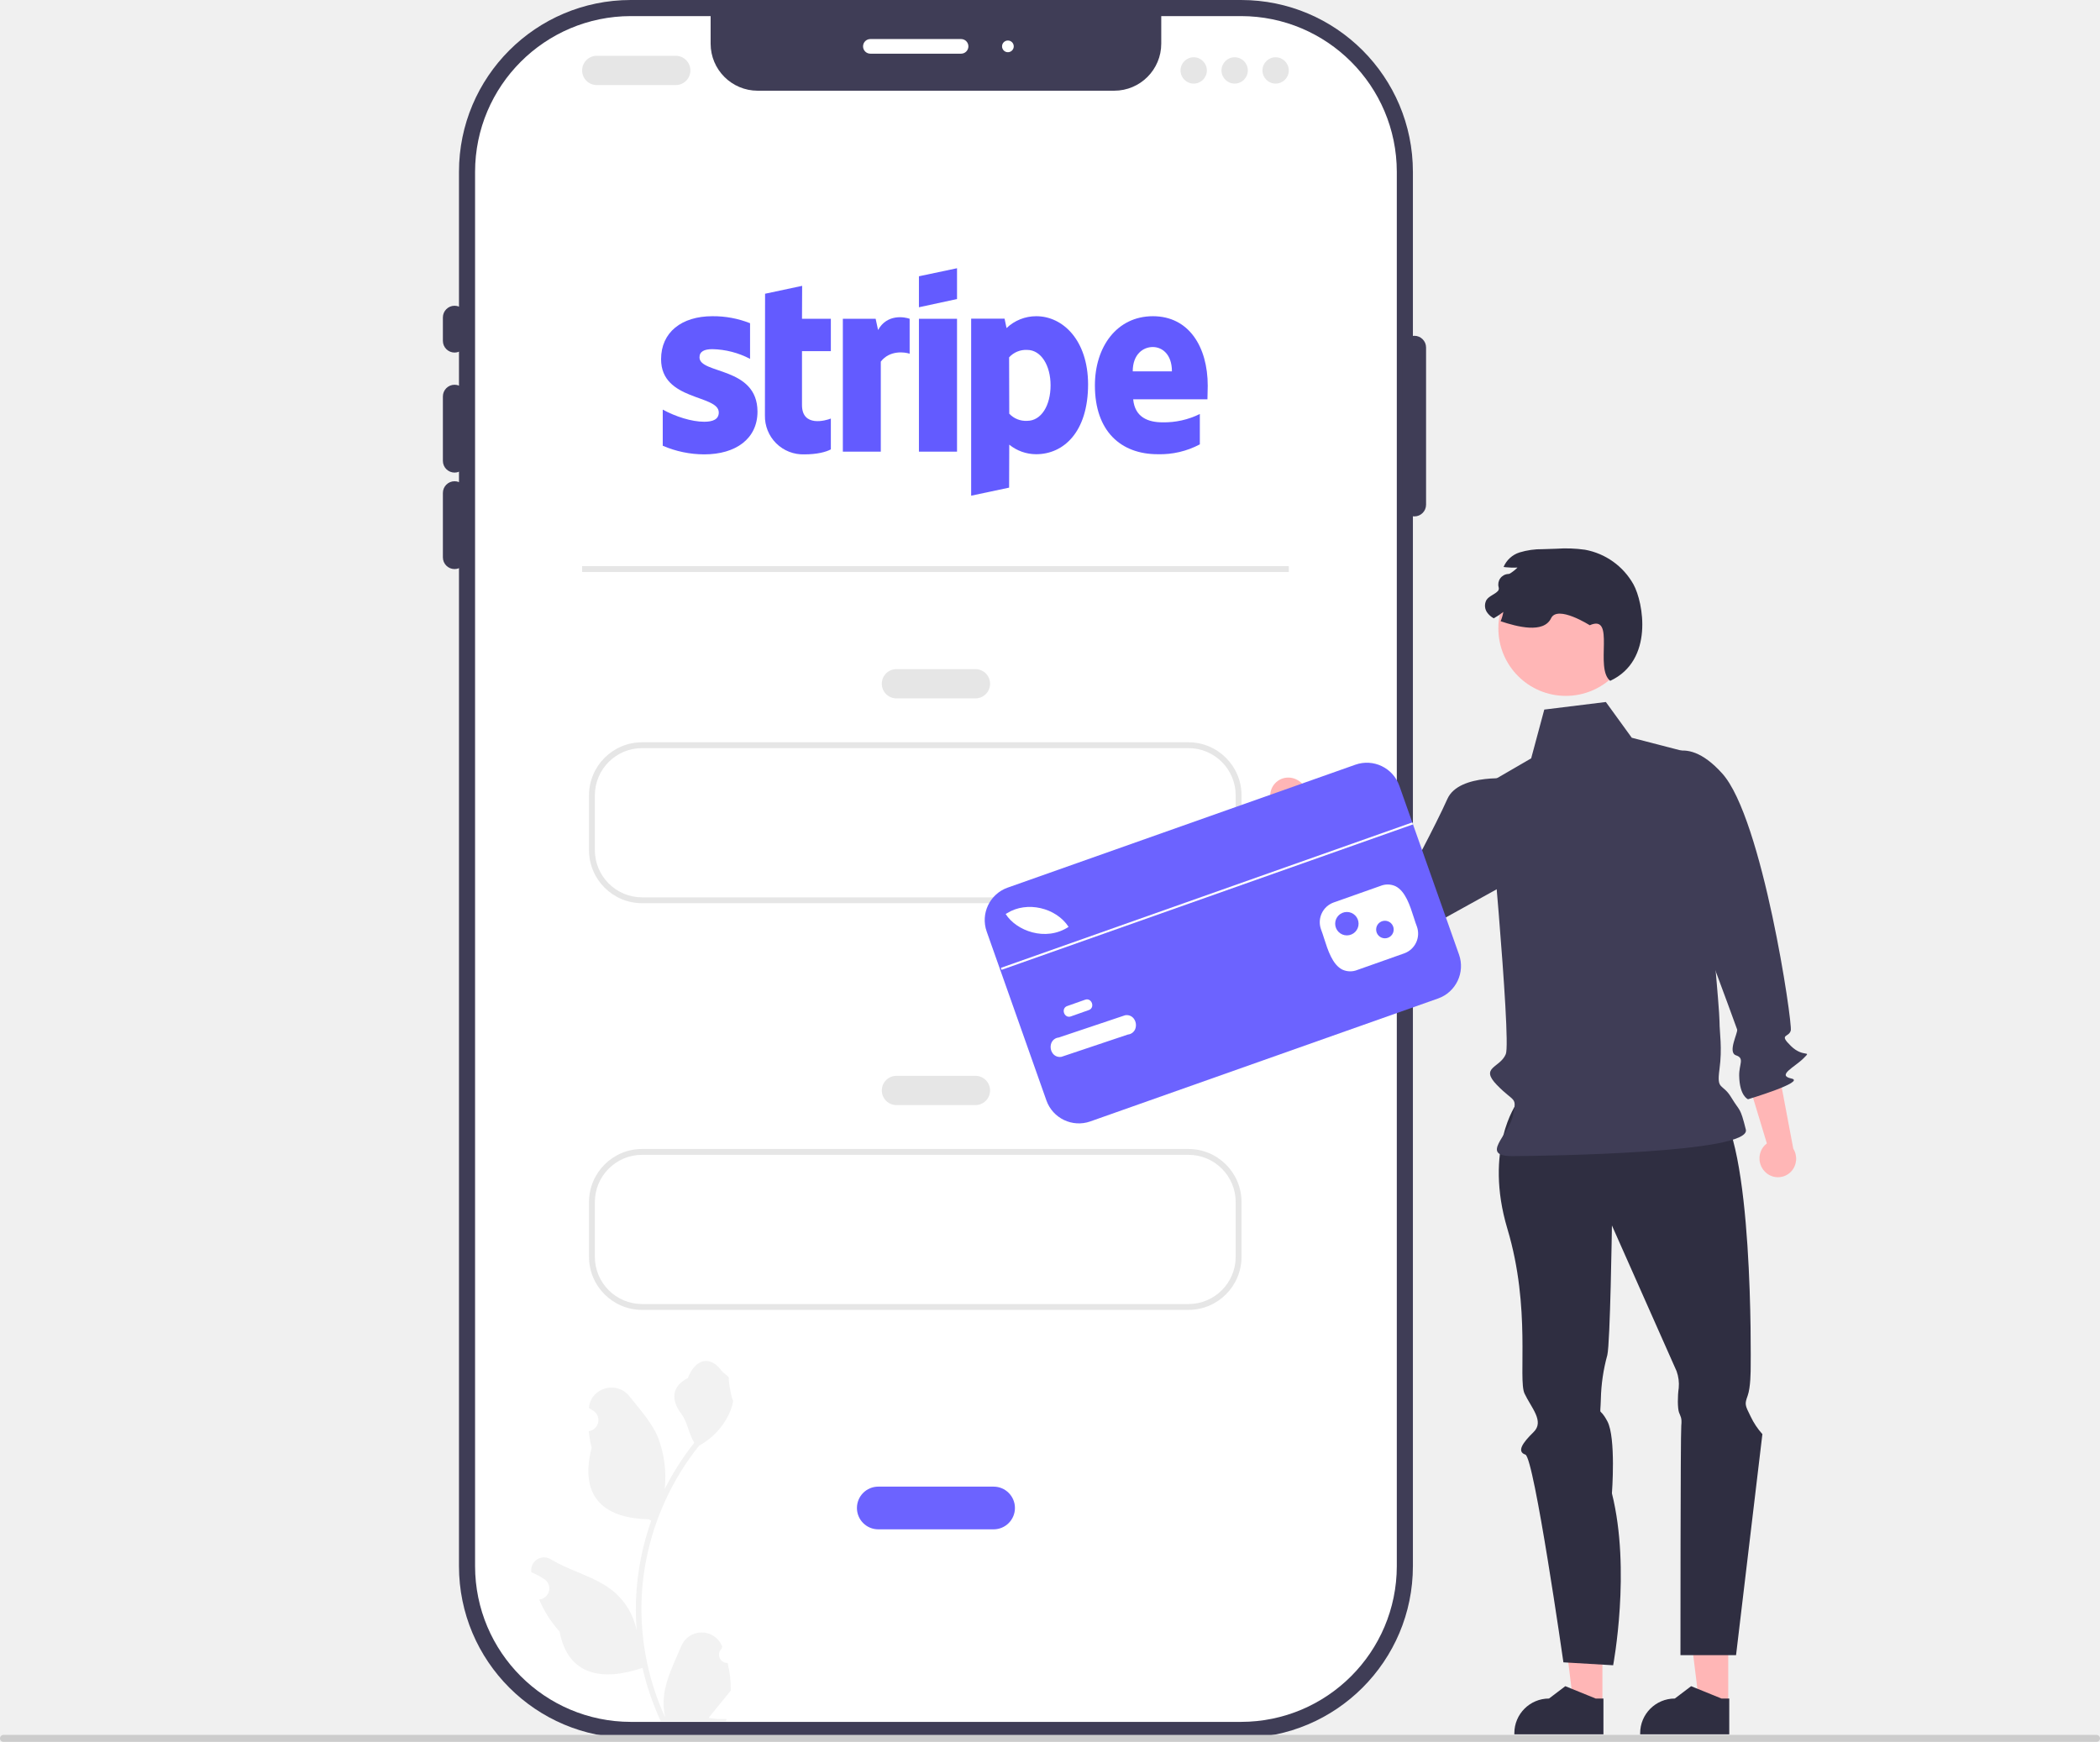
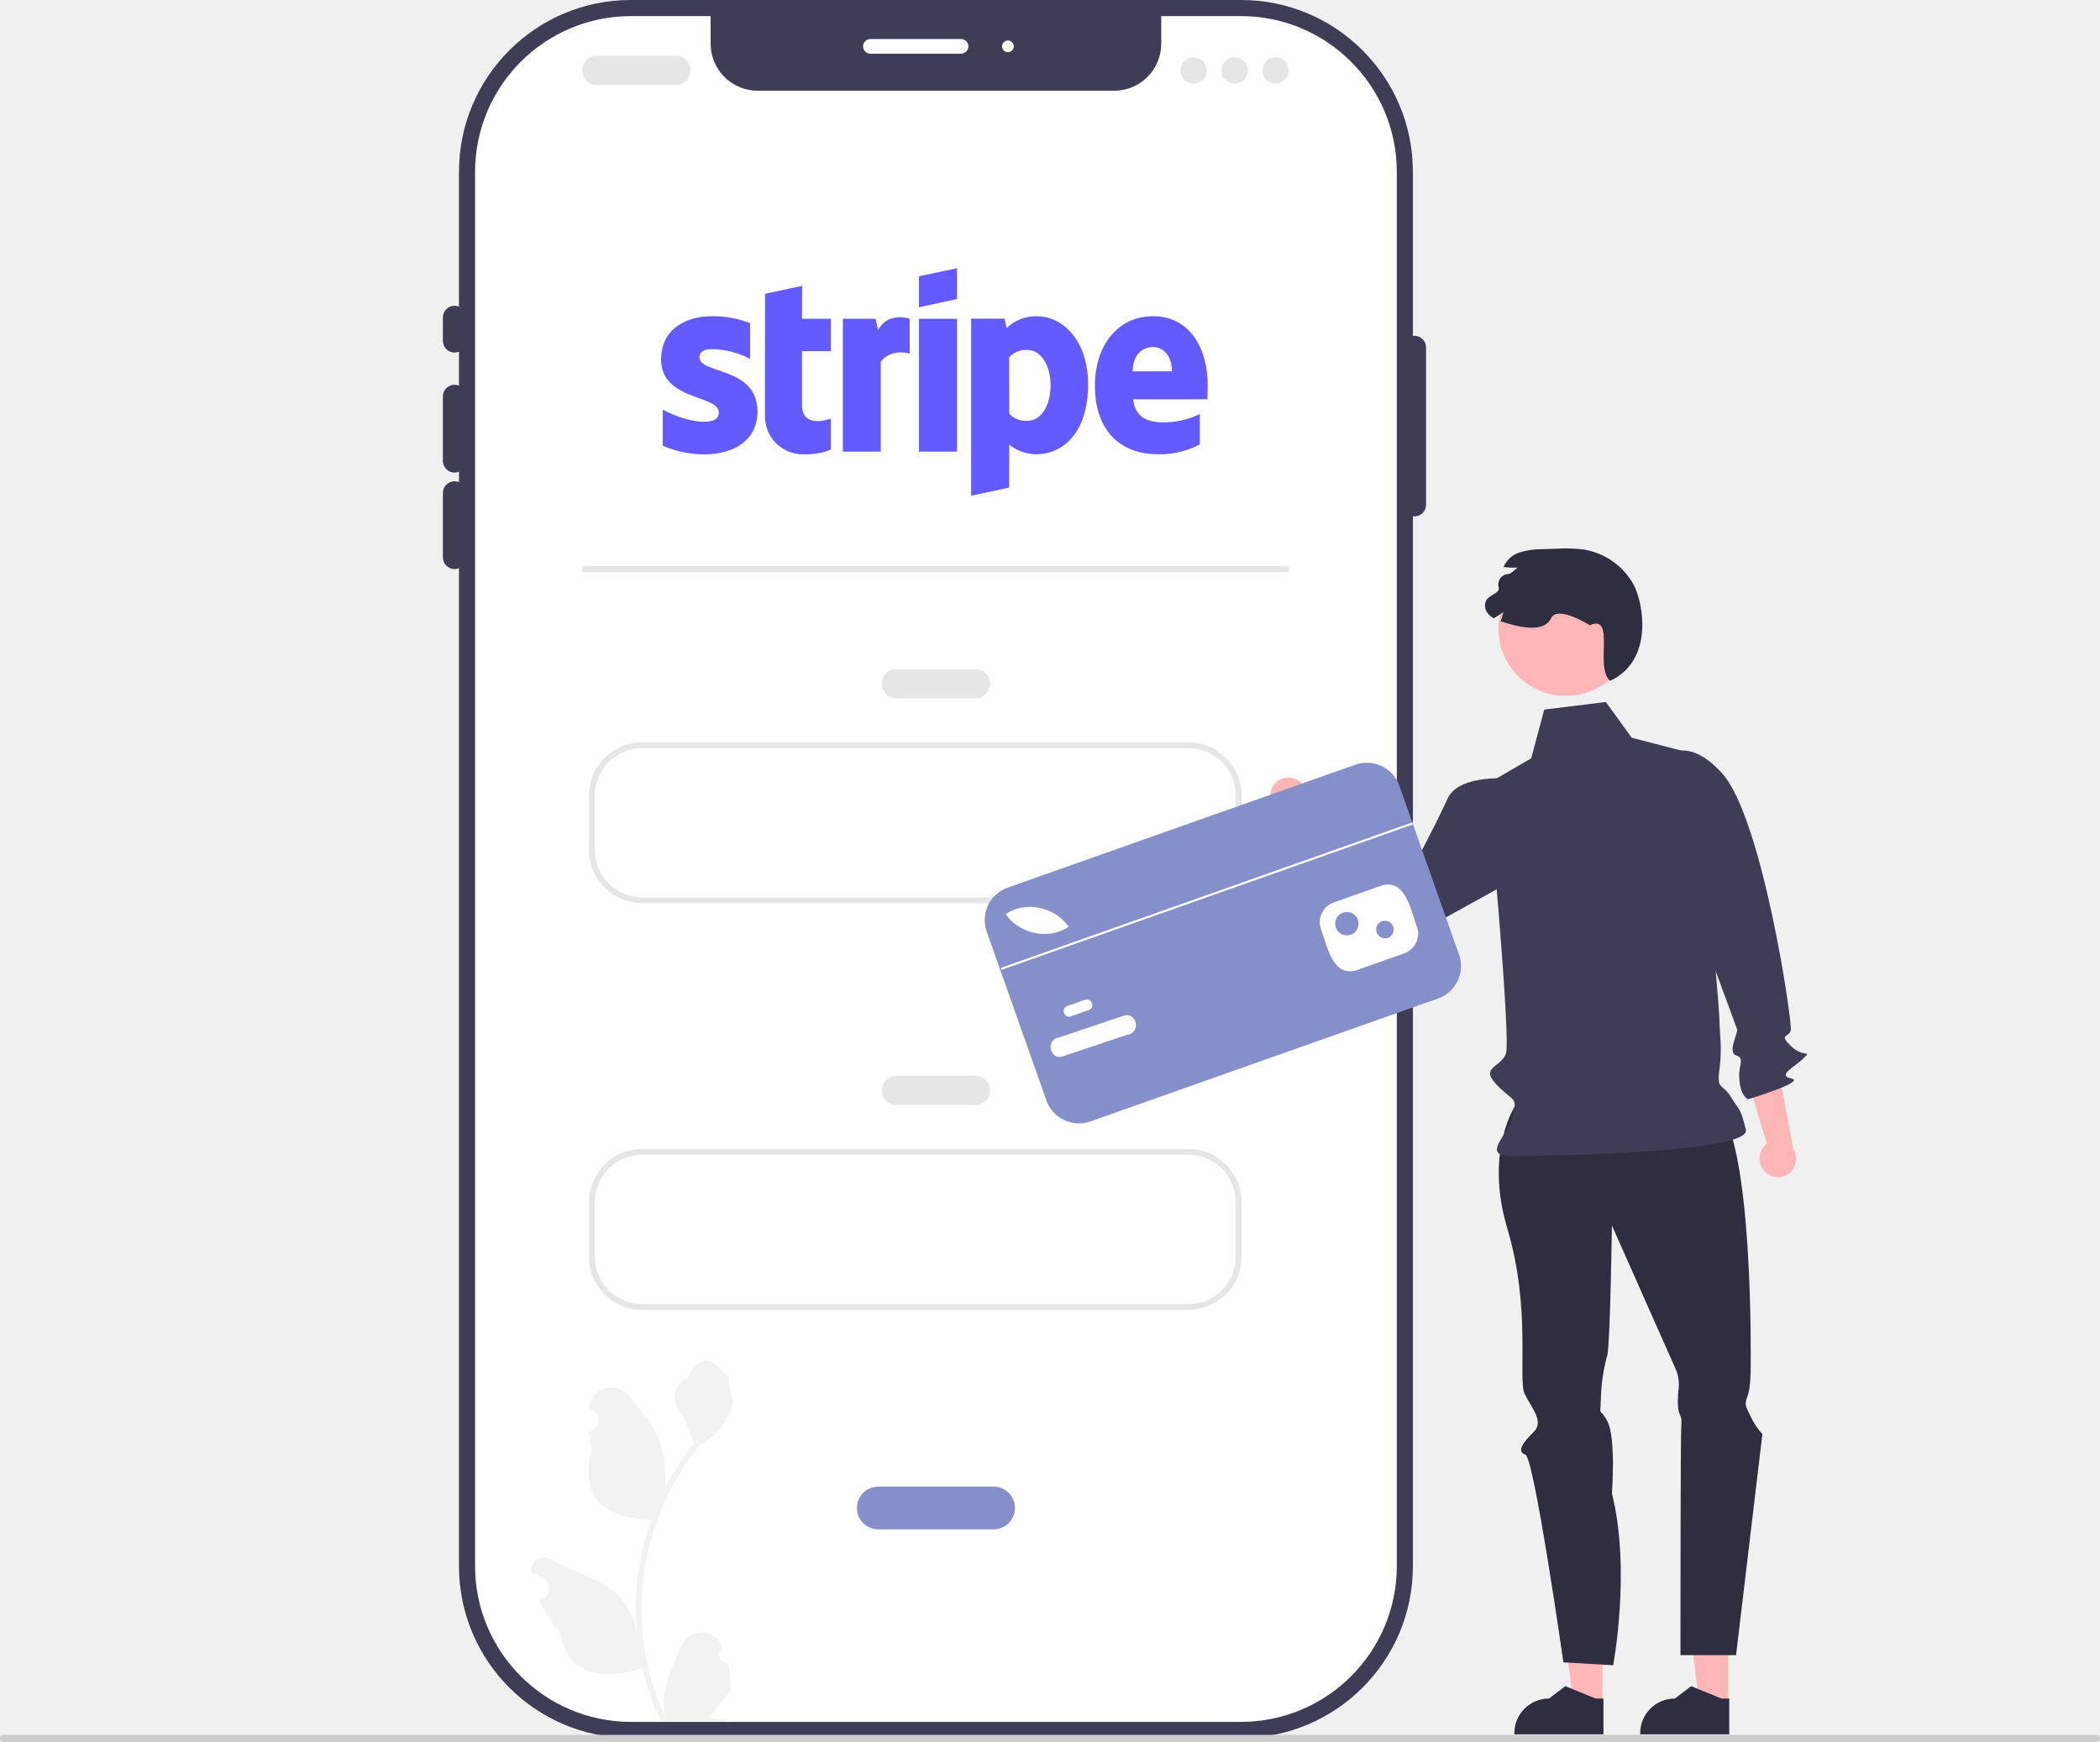
<svg xmlns="http://www.w3.org/2000/svg" data-name="Layer 1" width="717.67" height="595.329" viewBox="0 0 717.67 595.329">
  <rect x="156.855" width="326" height="594" rx="58.728" fill="#3f3d56" />
  <path d="M718.52,211.068v476.54a53.292,53.292,0,0,1-53.23,53.23h-208.54a53.292,53.292,0,0,1-53.23-53.23v-476.54a53.292,53.292,0,0,1,53.23-53.23h27.27v9.42a16.081,16.081,0,0,0,16.08,16.08h121.84a16.081,16.081,0,0,0,16.08-16.08v-9.42h27.27A53.292,53.292,0,0,1,718.52,211.068Z" transform="translate(-241.165 -152.3354)" fill="#fff" />
  <path d="M396.52,272.835a4.005,4.005,0,0,1-4-4v-8a4,4,0,0,1,8,0v8A4.005,4.005,0,0,1,396.52,272.835Z" transform="translate(-241.165 -152.3354)" fill="#3f3d56" />
  <path d="M396.52,313.857a4.005,4.005,0,0,1-4-4V287.835a4,4,0,0,1,8,0v22.021A4.005,4.005,0,0,1,396.52,313.857Z" transform="translate(-241.165 -152.3354)" fill="#3f3d56" />
  <path d="M396.52,346.835a4.005,4.005,0,0,1-4-4V320.814a4,4,0,0,1,8,0v22.021A4.005,4.005,0,0,1,396.52,346.835Z" transform="translate(-241.165 -152.3354)" fill="#3f3d56" />
  <path d="M724.52,328.835a4.005,4.005,0,0,1-4-4V271.102a4,4,0,0,1,8,0v53.733A4.005,4.005,0,0,1,724.52,328.835Z" transform="translate(-241.165 -152.3354)" fill="#3f3d56" />
  <path d="M569.612,170.681h-31a2.5,2.5,0,0,1,0-5h31a2.5,2.5,0,0,1,0,5Z" transform="translate(-241.165 -152.3354)" fill="#fff" />
  <circle cx="344.447" cy="15.846" r="2" fill="#fff" />
  <path d="M472.106,181.408h-27a5,5,0,0,1,0-10h27a5,5,0,0,1,0,10Z" transform="translate(-241.165 -152.3354)" fill="#e6e6e6" />
  <path d="M574.52,391.03h-27a5,5,0,0,1,0-10h27a5,5,0,0,1,0,10Z" transform="translate(-241.165 -152.3354)" fill="#e6e6e6" />
  <circle cx="407.941" cy="24.073" r="4.5" fill="#e6e6e6" />
  <circle cx="421.941" cy="24.073" r="4.5" fill="#e6e6e6" />
  <circle cx="435.941" cy="24.073" r="4.5" fill="#e6e6e6" />
  <path d="M647.323,461.03H460.59a18.154,18.154,0,0,1-18.134-18.134V424.164a18.154,18.154,0,0,1,18.134-18.134H647.323a18.154,18.154,0,0,1,18.134,18.134v18.732A18.154,18.154,0,0,1,647.323,461.03Zm-186.732-53a16.152,16.152,0,0,0-16.134,16.134v18.732a16.152,16.152,0,0,0,16.134,16.134H647.323a16.152,16.152,0,0,0,16.134-16.134V424.164a16.152,16.152,0,0,0-16.134-16.134Z" transform="translate(-241.165 -152.3354)" fill="#e6e6e6" />
  <path d="M574.52,530.03h-27a5,5,0,0,1,0-10h27a5,5,0,0,1,0,10Z" transform="translate(-241.165 -152.3354)" fill="#e6e6e6" />
-   <path d="M580.723,675.03H541.317a7.297,7.297,0,1,1,0-14.595h39.405a7.297,7.297,0,1,1,0,14.595Z" transform="translate(-241.165 -152.3354)" fill="#6c63ff" />
+   <path d="M580.723,675.03H541.317a7.297,7.297,0,1,1,0-14.595h39.405a7.297,7.297,0,1,1,0,14.595Z" transform="translate(-241.165 -152.3354)" fill="#858FC9" />
  <path d="M647.323,600.03H460.59a18.154,18.154,0,0,1-18.134-18.134V563.164a18.154,18.154,0,0,1,18.134-18.134H647.323a18.154,18.154,0,0,1,18.134,18.134v18.732A18.154,18.154,0,0,1,647.323,600.03Zm-186.732-53a16.152,16.152,0,0,0-16.134,16.134v18.732a16.152,16.152,0,0,0,16.134,16.134H647.323a16.152,16.152,0,0,0,16.134-16.134V563.164a16.152,16.152,0,0,0-16.134-16.134Z" transform="translate(-241.165 -152.3354)" fill="#e6e6e6" />
  <rect x="198.94" y="193.5" width="241.5" height="2" fill="#e6e6e6" />
  <path d="M675.325,425.2a6.48,6.48,0,0,0,7.143,5.538,6.216,6.216,0,0,0,1.005-.215l13.435,18.182,11.625-3.571-21.097-22.918a6.462,6.462,0,0,0-6.753-4.08,6.184,6.184,0,0,0-5.381,6.895Q675.312,425.116,675.325,425.2Z" transform="translate(-241.165 -152.3354)" fill="#ffb6b6" />
  <path d="M844.386,552.853a6.48,6.48,0,0,1-.173-9.037,6.217,6.217,0,0,1,.773-.677l-6.551-21.637,9.809-7.187,5.77,30.61a6.462,6.462,0,0,1-.763,7.852,6.184,6.184,0,0,1-8.744.195Q844.446,552.913,844.386,552.853Z" transform="translate(-241.165 -152.3354)" fill="#ffb6b6" />
  <polygon points="547.623 582.429 537.722 582.428 533.012 544.238 547.625 544.239 547.623 582.429" fill="#ffb6b6" />
  <path d="M789.136,745.093l-30.447-.001v-.385a11.851,11.851,0,0,1,11.851-11.851h.001l5.562-4.219,10.377,4.22,2.658 0Z" transform="translate(-241.165 -152.3354)" fill="#2f2e41" />
  <polygon points="590.623 582.429 580.722 582.428 576.012 544.238 590.625 544.239 590.623 582.429" fill="#ffb6b6" />
  <path d="M832.136,745.093l-30.447-.001v-.385a11.851,11.851,0,0,1,11.851-11.851h.001l5.562-4.219,10.377,4.22,2.658 0Z" transform="translate(-241.165 -152.3354)" fill="#2f2e41" />
  <path d="M759.456,529.488s-11.27,15.712-3.135,42.856,3.568,51.412,5.852,56.278,6.88,9.487,3.082,13.177-5.798,6.689-2.798,7.689,13,71,13,71l17,1s6.158-32.517-.421-58.758c0,0,1.444-19.05-1.567-24.646s-2.421-.548-2.216-7.572a61.67,61.67,0,0,1,2.205-15.024c1-4,1.579-44.315,1.579-44.315L814.136,620.972a13.321,13.321,0,0,1,.73,5.761c-.409,2.756-.413,6.874.089,8.315s1.061,1.744.781,4.592-.279,78.391-.279,78.391h19l9-75.542a24.752,24.752,0,0,1-4-6c-2-4-2.078-4.22-1.039-7.11s1.039-8.52,1.039-10.205,1.039-78.182-11.981-89.434S759.456,529.488,759.456,529.488Z" transform="translate(-241.165 -152.3354)" fill="#2f2e41" />
  <path d="M817.803,409.403l-18.981-4.918-8.86-12.22L768.921,394.851l-4.479,16.668-14.98,8.695s8.279,87.572,6.31,92.38-9.031,4.412-3,10.61,6.83,3.702,5.43,10.45-11.601,13.89,0,13.819,81.601-1.071,79.601-9.071-1.968-5.969-4.984-10.984-5.045-2.213-4.031-9.614.015-12.401.015-16.401-3.351-40.349-3.351-40.349Z" transform="translate(-241.165 -152.3354)" fill="#3f3d56" />
  <path d="M758.582,418.534s-18.78-2.132-22.78,6.868-14.081,27.74-14.081,27.74-7.859-8.222-8.62-11.949c-.646-3.164-1.001,2.121-6.28-3.6-2.366-2.564-.366-2.564-3.366-3.564l-6-2-10,9s-.196,10.874,5,11-2-2,5,5c3.614,3.614.299,3.015,6.323,6.694s5.344,3.663,7.184,5.671,11.714,3.469,11.714,3.469l44.22-24.47Z" transform="translate(-241.165 -152.3354)" fill="#3f3d56" />
  <path d="M807.934,413.186s8.053-11.799,21.817,3.53,24.055,85.305,23.409,87.817-4.275,1.071.039,5.291,7.315,1.22,4.315,4.22-9.261,5.823-4.131,6.912-14.827,7.08-14.827,7.08-2.908-1.063-3.031-8.07c-.069-3.936,1.931-5.936-1.069-6.936s.689-7.678.374-8.832-19.316-52.154-19.316-52.154Z" transform="translate(-241.165 -152.3354)" fill="#3f3d56" />
  <circle cx="535.118" cy="214.782" r="23.056" fill="#ffb6b6" />
  <path d="M791.456,385.03c-5.45-4.26,2-23-7-19,0,0-11-7-13.21-2.4-2.559,5.326-11.66,2.91-17.25,1.03a13.582,13.582,0,0,0,.93-3.19,25.538,25.538,0,0,1-3.27,2.19,6.638,6.638,0,0,1-2-1.64,4.062,4.062,0,0,1-.51-4.61c.93-1.43,2.85-1.87,3.98-3.14a1.367,1.367,0,0,0,.188-1.256,3.594,3.594,0,0,1,3.22-4.5,1.292,1.292,0,0,0,.613-.133,14.011,14.011,0,0,0,2.61-2.06,25.902,25.902,0,0,1-3.94-.11c-.27-.03-.54-.06-.81-.1a8.856,8.856,0,0,1,5.47-4.97,26.015,26.015,0,0,1,7.92-1.11c1.55-.05,3.1-.1,4.64-.15a46.398,46.398,0,0,1,9.79.34,23.908,23.908,0,0,1,16.57,11.84C802.786,358.21,806.456,378.03,791.456,385.03Z" transform="translate(-241.165 -152.3354)" fill="#2f2e41" />
-   <path d="M732.623,493.595,613.773,535.615a11.765,11.765,0,0,1-14.996-7.162L578.36,470.707a11.765,11.765,0,0,1,7.162-14.996L704.372,413.69a11.765,11.765,0,0,1,14.996,7.162l20.417,57.746A11.765,11.765,0,0,1,732.623,493.595Z" transform="translate(-241.165 -152.3354)" fill="#6c63ff" />
+   <path d="M732.623,493.595,613.773,535.615a11.765,11.765,0,0,1-14.996-7.162L578.36,470.707a11.765,11.765,0,0,1,7.162-14.996L704.372,413.69a11.765,11.765,0,0,1,14.996,7.162l20.417,57.746A11.765,11.765,0,0,1,732.623,493.595Z" transform="translate(-241.165 -152.3354)" fill="#858FC9" />
  <path d="M606.356,469.118c-7.878,5.184-17.975,1.283-21.506-4.4l.563-.32C592.12,460.218,602.08,462.547,606.356,469.118Z" transform="translate(-241.165 -152.3354)" fill="#fff" />
  <path d="M705.078,483.825a6.447,6.447,0,0,1-5.161-.093c-3.382-1.68-4.969-6.663-6.245-10.667-.371-1.165-.722-2.265-1.078-3.164l-.005-.014a7.171,7.171,0,0,1,4.345-9.104l15.986-5.652a6.443,6.443,0,0,1,5.155.092c3.381,1.678,4.97,6.659,6.246,10.662.372,1.167.724,2.27,1.082,3.17a7.175,7.175,0,0,1-4.344,9.119Z" transform="translate(-241.165 -152.3354)" fill="#fff" />
  <path d="M607.119,499.727a1.688,1.688,0,0,1-1.717-.285,2.112,2.112,0,0,1-.691-1.952,1.694,1.694,0,0,1,1.19-1.314l6.084-2.151a1.697,1.697,0,0,1,1.75.275,2.112,2.112,0,0,1,.69,1.952,1.702,1.702,0,0,1-1.19,1.312l-6.084,2.151Z" transform="translate(-241.165 -152.3354)" fill="#fff" />
  <path d="M603.887,513.533a2.992,2.992,0,0,1-2.889-1.08,3.743,3.743,0,0,1-.538-3.63,3.003,3.003,0,0,1,2.516-1.88l22.663-7.605a3.008,3.008,0,0,1,2.95,1.074,3.743,3.743,0,0,1,.536,3.63,3.016,3.016,0,0,1-2.516,1.877l-22.663,7.605Z" transform="translate(-241.165 -152.3354)" fill="#fff" />
  <rect x="579.062" y="458.258" width="149.135" height="0.712" transform="translate(-356.656 91.77431) rotate(-19.47156)" fill="#fff" />
-   <circle cx="460.291" cy="315.695" r="4" fill="#6c63ff" />
-   <circle cx="473.291" cy="317.695" r="3" fill="#6c63ff" />
+   <circle cx="460.291" cy="315.695" r="4" fill="#858FC9" />
+   <circle cx="473.291" cy="317.695" r="3" fill="#858FC9" />
  <path d="M500.036,293c0,9.29-7.42,14.63-18.22,14.63a36.016,36.016,0,0,1-14.16-2.95v-12.35c4.36,2.38,9.86,4.15,14.16,4.15,2.91,0,4.99-.78,4.99-3.17,0-6.17-19.72-3.89-19.72-18.21,0-9.19,7-14.69,17.54-14.69a34.117,34.117,0,0,1,12.87,2.39v12.19a28.946,28.946,0,0,0-12.87-3.32c-2.75,0-4.41.78-4.41,2.8C480.216,280.29,499.986,277.54,500.036,293Z" transform="translate(-241.165 -152.3354)" fill="#635bff" fill-rule="evenodd" />
  <path d="M515.246,261.29h9.86v11.06h-9.86v18.42c0,7.68,8.2,5.29,9.86,4.62v10.53c-1.72.94-4.83,1.71-9.09,1.71a13.034,13.034,0,0,1-13.44-13.33l.05-41.57,12.67-2.7Z" transform="translate(-241.165 -152.3354)" fill="#635bff" fill-rule="evenodd" />
  <path d="M552.036,261.29v11.94c-1.61-.57-6.8-1.3-9.86,2.7v30.77h-12.97v-45.41h11.21l.83,3.84C544.306,259.53,550.376,260.67,552.036,261.29Z" transform="translate(-241.165 -152.3354)" fill="#635bff" fill-rule="evenodd" />
  <polygon points="314.041 94.425 327.061 91.675 327.061 102.205 314.041 105.015 314.041 94.425" fill="#635bff" fill-rule="evenodd" />
  <rect x="314.041" y="108.955" width="13.02" height="45.41" fill="#635bff" />
  <path d="M595.316,260.41a14.68,14.68,0,0,0-10.17,4.05l-.67-3.22h-11.42v60.51l12.97-2.75.05-14.69a14.621,14.621,0,0,0,9.19,3.27c9.29,0,17.75-7.47,17.75-23.92C612.966,268.61,604.396,260.41,595.316,260.41Zm-3.11,35.76a7.78,7.78,0,0,1-6.13-2.44l-.05-19.26a7.746,7.746,0,0,1,6.18-2.54c4.72,0,7.99,5.29,7.99,12.09C600.196,290.98,596.976,296.17,592.206,296.17Z" transform="translate(-241.165 -152.3354)" fill="#635bff" fill-rule="evenodd" />
  <path d="M653.906,284.18c0-13.29-6.43-23.77-18.73-23.77-12.35,0-19.83,10.48-19.83,23.66,0,15.62,8.83,23.51,21.49,23.51a28.929,28.929,0,0,0,14.37-3.37v-10.38a27.56,27.56,0,0,1-12.71,2.85c-5.03,0-9.5-1.76-10.07-7.88h25.38C653.806,288.12,653.906,285.42,653.906,284.18Zm-25.63-4.93c0-5.87,3.58-8.31,6.85-8.31,3.16,0,6.54,2.44,6.54,8.31Z" transform="translate(-241.165 -152.3354)" fill="#635bff" fill-rule="evenodd" />
  <path d="M241.165,746.475a1.186,1.186,0,0,0,1.19,1.19h715.29a1.19,1.19,0,0,0,0-2.38H242.355A1.187,1.187,0,0,0,241.165,746.475Z" transform="translate(-241.165 -152.3354)" fill="#ccc" />
  <path d="M489.819,720.688a2.807,2.807,0,0,1-2.035-4.866l.192-.765q-.038-.092-.076-.184a7.539,7.539,0,0,0-13.907.052c-2.275,5.478-5.17,10.966-5.883,16.758a22.303,22.303,0,0,0,.392,7.671,89.419,89.419,0,0,1-8.134-37.139,86.307,86.307,0,0,1,.535-9.628q.443-3.931,1.231-7.807A90.456,90.456,0,0,1,480.072,646.443a24.073,24.073,0,0,0,10.012-10.387,18.363,18.363,0,0,0,1.67-5.018c-.487.064-1.838-7.359-1.47-7.815-.679-1.031-1.895-1.543-2.637-2.549-3.689-5.002-8.773-4.129-11.426,2.669-5.669,2.861-5.724,7.606-2.245,12.169,2.213,2.903,2.517,6.832,4.459,9.94-.2.256-.408.503-.607.759a91.04,91.04,0,0,0-9.502,15.054,37.846,37.846,0,0,0-2.259-17.579c-2.163-5.217-6.216-9.611-9.786-14.122-4.288-5.418-13.08-3.053-13.836,3.814q-.011.1-.021.199.795.449,1.557.952a3.808,3.808,0,0,1-1.535,6.93l-.078.012a37.89,37.89,0,0,0,.999,5.665c-4.579,17.71,5.307,24.16,19.424,24.45.312.16.615.32.927.471a92.924,92.924,0,0,0-5.002,23.539,88.135,88.135,0,0,0,.064,14.231l-.024-.168a23.289,23.289,0,0,0-7.95-13.448c-6.118-5.026-14.762-6.877-21.363-10.916a4.371,4.371,0,0,0-6.694,4.252q.013.088.027.176a25.581,25.581,0,0,1,2.868,1.382q.795.449,1.557.952a3.808,3.808,0,0,1-1.535,6.93l-.078.012c-.056.008-.104.016-.16.024a37.923,37.923,0,0,0,6.975,10.923c2.863,15.46,15.162,16.927,28.318,12.425h.008a92.898,92.898,0,0,0,6.24,18.218h22.293c.08-.248.152-.503.224-.751a25.329,25.329,0,0,1-6.169-.367c1.654-2.03,3.308-4.075,4.962-6.105a1.384,1.384,0,0,0,.104-.12c.839-1.039,1.686-2.069,2.525-3.108l0-.001a37.101,37.101,0,0,0-1.087-9.451Z" transform="translate(-241.165 -152.3354)" fill="#f2f2f2" />
</svg>
